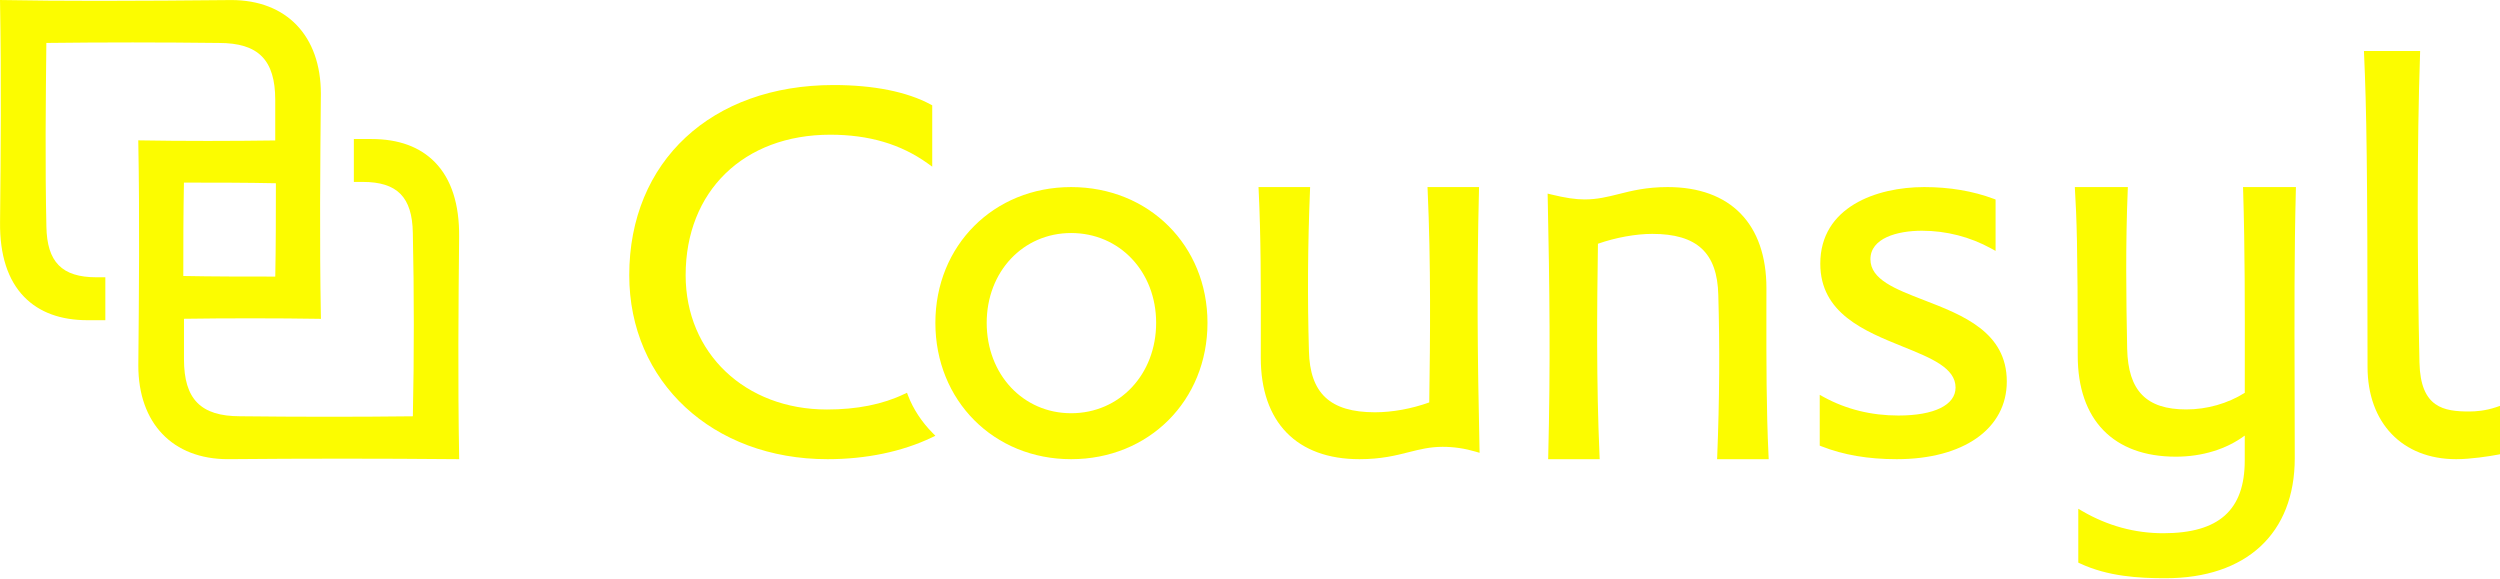
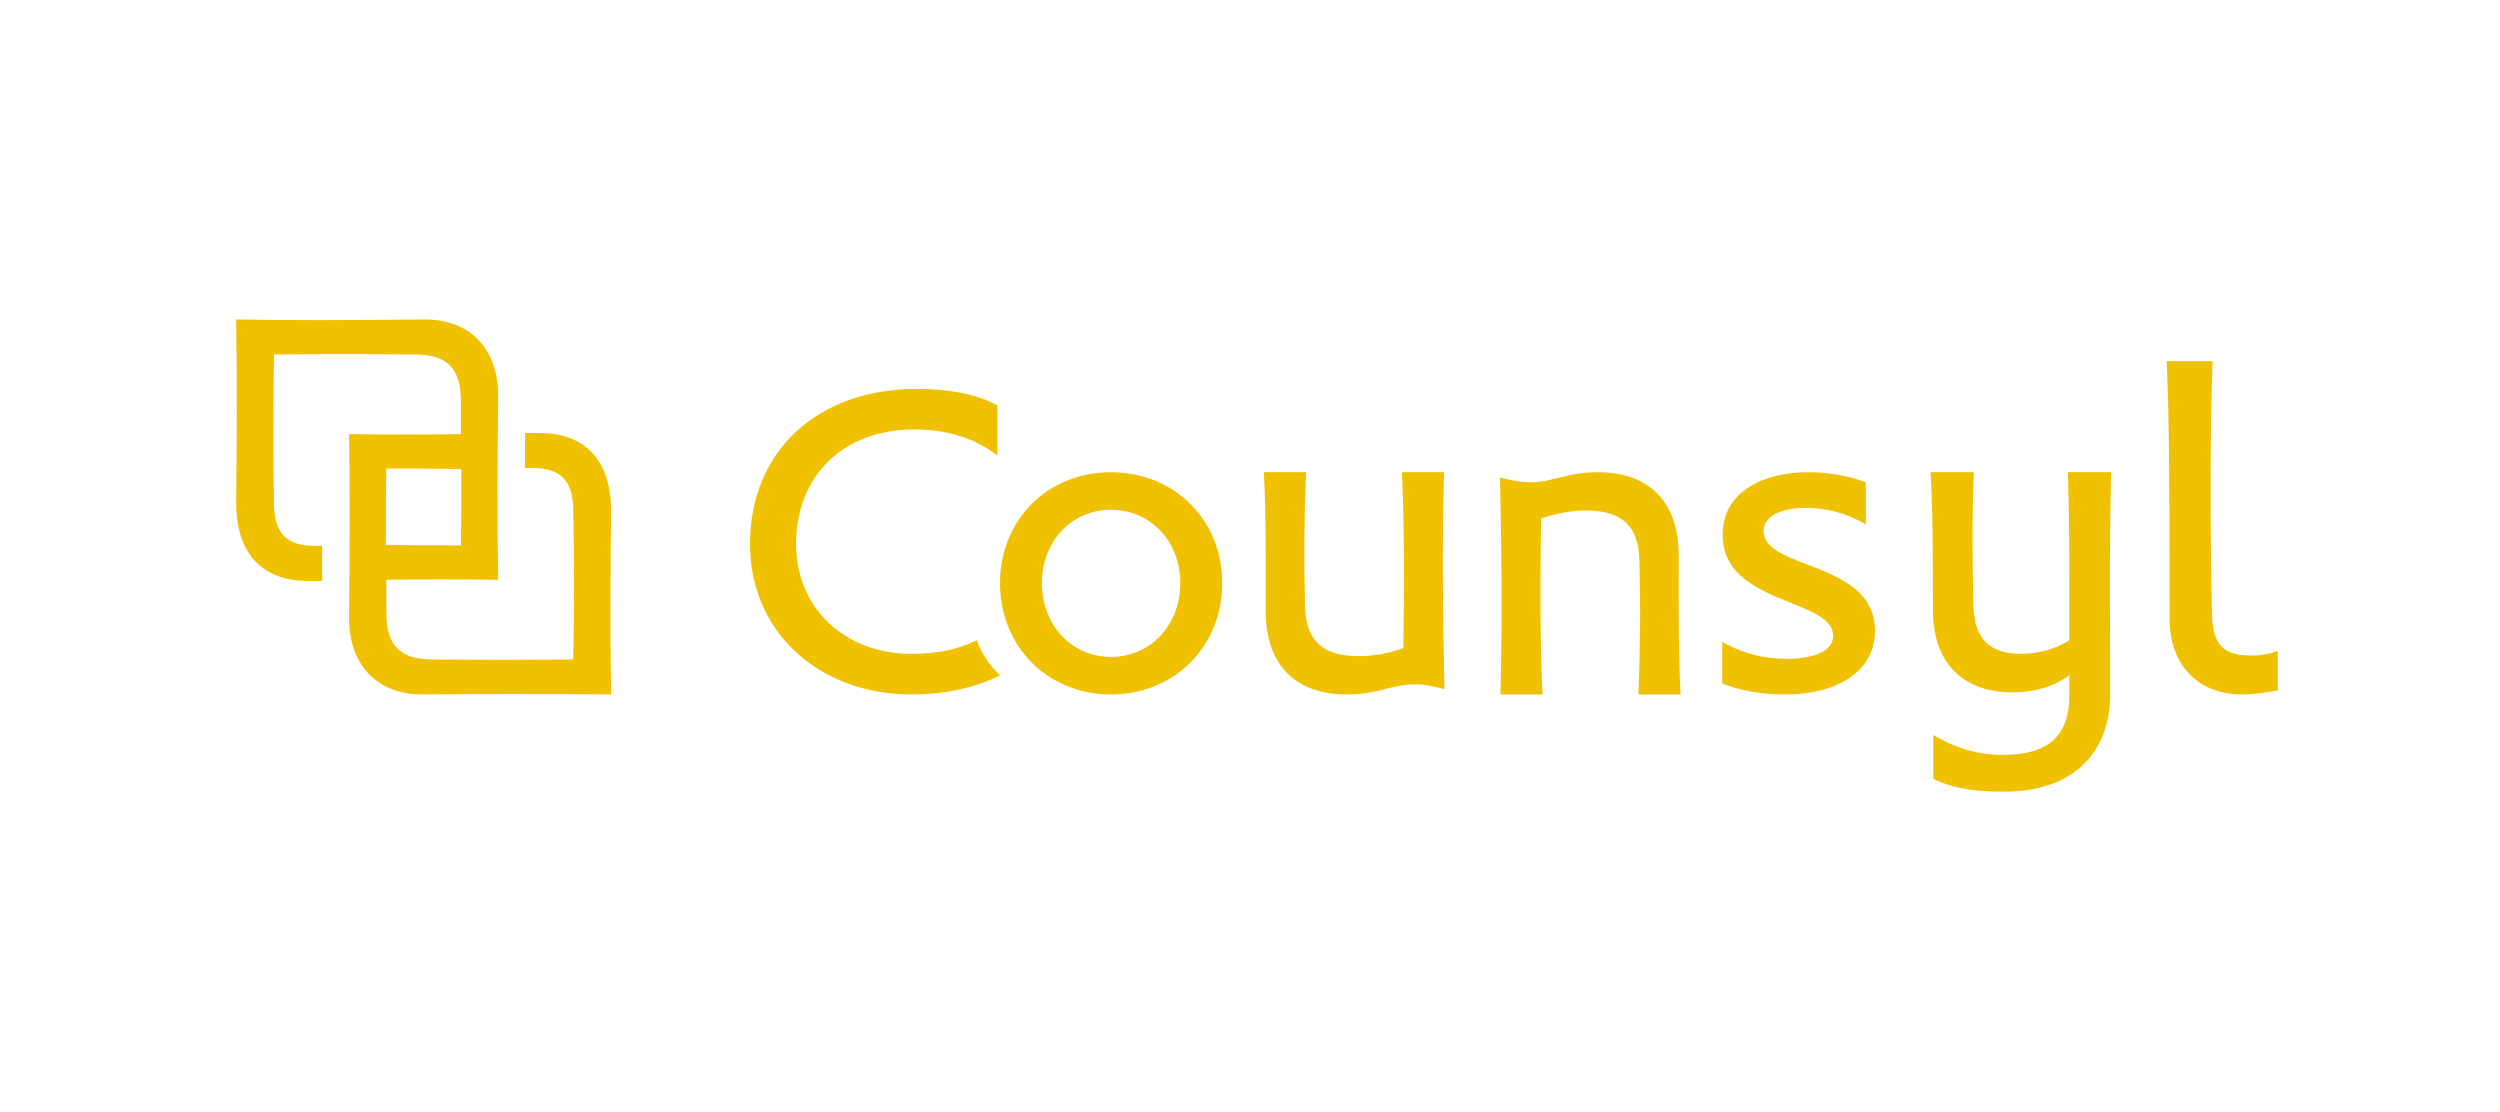
- <svg xmlns="http://www.w3.org/2000/svg" width="147px" height="34px" viewBox="0 0 147 34" version="1.1">
-   <defs />
-   <g id="v5" stroke="none" stroke-width="1" fill="none" fill-rule="evenodd">
-     <g id="Portfolio" transform="translate(-647, -2701)" fill="#FCFC00">
-       <g id="counsyl-yellow" transform="translate(647, 2701)">
-         <path d="M53.396,23.264 L53.331,23.093 L53.167,23.17 C51.913,23.774 50.385,24.079 48.625,24.079 C43.81,24.079 40.316,20.758 40.316,16.181 C40.316,11.239 43.734,7.921 48.82,7.921 C51.088,7.921 52.962,8.473 54.548,9.608 L54.815,9.8 L54.815,6.193 L54.726,6.145 C53.339,5.395 51.364,5 49.017,5 C41.829,5 37,9.493 37,16.181 C37,22.451 41.902,27 48.657,27 C50.922,27 53.041,26.56 54.784,25.727 L55,25.623 L54.831,25.452 C54.201,24.817 53.691,24.04 53.396,23.264" id="Fill-1" />
-         <path d="M62.983,11 C58.432,11 55,14.432 55,18.983 C55,23.553 58.432,27 62.983,27 C67.554,27 71,23.553 71,18.983 C71,14.432 67.554,11 62.983,11 L62.983,11 Z M62.983,24.298 C60.153,24.298 58.018,22.013 58.018,18.983 C58.018,15.973 60.153,13.702 62.983,13.702 C65.832,13.702 67.981,15.973 67.981,18.983 C67.981,22.013 65.832,24.298 62.983,24.298 L62.983,24.298 Z" id="Fill-2" />
-         <path d="M86.964,11.175 L86.968,11 L83.937,11 L83.945,11.179 C84.139,15.488 84.096,19.875 84.04,23.662 C82.998,24.038 81.867,24.242 80.847,24.242 C78.217,24.242 77.019,23.13 76.965,20.635 C76.876,17.551 76.895,14.458 77.028,11.177 L77.035,11 L74,11 L74.009,11.18 C74.143,13.934 74.14,16.836 74.136,19.643 L74.134,21.037 C74.134,24.826 76.25,27 79.937,27 C81.212,27 82.081,26.78 82.847,26.585 C83.484,26.424 84.086,26.273 84.827,26.273 C85.482,26.273 86.124,26.367 86.789,26.563 L87,26.626 L86.995,26.396 C86.877,20.936 86.831,16.485 86.964,11.175" id="Fill-3" />
-         <path d="M103.864,18.363 L103.866,16.952 C103.866,13.169 101.751,11 98.062,11 C96.807,11 95.938,11.219 95.172,11.413 C94.527,11.575 93.917,11.727 93.173,11.727 C92.645,11.727 92.037,11.637 91.203,11.433 L91,11.384 L91.005,11.603 C91.119,16.917 91.168,21.54 91.036,26.826 L91.031,27 L94.062,27 L94.054,26.822 C93.862,22.516 93.903,18.124 93.959,14.332 C95,13.967 96.185,13.752 97.154,13.752 C99.783,13.752 100.981,14.863 101.036,17.354 C101.125,20.418 101.105,23.515 100.973,26.823 L100.965,27 L104,27 L103.991,26.82 C103.858,24.079 103.862,21.173 103.864,18.363" id="Fill-4" />
-         <path d="M113.126,17.647 C111.438,16.995 109.981,16.432 109.981,15.244 C109.981,14.007 111.546,13.567 113.012,13.567 C114.439,13.567 115.848,13.929 117.086,14.614 L117.34,14.753 L117.34,11.732 L117.23,11.69 C116.008,11.232 114.633,11 113.143,11 C110.325,11 107.033,12.179 107.033,15.504 C107.033,18.418 109.617,19.464 111.897,20.385 C113.556,21.056 114.987,21.634 114.987,22.788 C114.987,23.818 113.73,24.433 111.625,24.433 C110.038,24.433 108.566,24.07 107.252,23.355 L107,23.216 L107,26.202 L107.106,26.245 C108.401,26.752 109.847,27 111.526,27 C115.459,27 118,25.207 118,22.432 C118,19.528 115.411,18.529 113.126,17.647" id="Fill-5" />
-         <path d="M131.896,11.175 C132.003,14.63 131.998,18.158 131.994,21.571 L131.993,23.098 C130.989,23.728 129.771,24.075 128.551,24.075 C126.206,24.075 125.135,22.98 125.078,20.52 C125.018,17.515 124.98,14.303 125.111,11.178 L125.118,11 L122,11 L122.009,11.181 C122.104,12.784 122.171,14.42 122.171,20.919 C122.171,24.69 124.274,26.853 127.939,26.853 C129.487,26.853 130.911,26.414 131.991,25.612 L131.991,27.078 C131.991,29.997 130.469,31.354 127.199,31.354 C125.528,31.354 123.93,30.918 122.45,30.059 L122.203,29.915 L122.203,33.082 L122.3,33.127 C123.94,33.897 125.763,34 127.327,34 C132.089,34 134.932,31.362 134.932,26.945 C134.932,25.475 134.927,24.05 134.923,22.655 C134.912,18.652 134.9,14.87 134.996,11.174 L135,11 L131.89,11 L131.896,11.175" id="Fill-6" />
-         <path d="M146.769,23.944 C146.157,24.151 145.579,24.196 145.203,24.196 C143.692,24.196 142.331,23.977 142.265,21.335 C142.198,18.347 142.163,15.287 142.163,12.237 C142.163,8.839 142.208,5.874 142.299,3.173 L142.304,3 L139,3 L139.007,3.174 C139.151,6.444 139.211,9.722 139.211,21.567 C139.211,24.867 141.257,27 144.425,27 C145.274,27 146.389,26.827 146.861,26.736 L147,26.709 L147,23.866 L146.769,23.944" id="Fill-7" />
-         <path d="M26.997,13.928 C27.016,12.004 26.538,10.528 25.579,9.544 C24.692,8.634 23.437,8.175 21.849,8.175 L20.806,8.175 L20.806,10.697 L21.331,10.697 C23.359,10.697 24.239,11.591 24.274,13.687 C24.351,17.215 24.352,20.943 24.276,24.478 C20.915,24.517 17.478,24.514 14.118,24.476 C11.805,24.476 10.818,23.473 10.818,21.125 L10.818,18.744 C12.029,18.726 13.395,18.717 14.781,18.717 C16.23,18.717 17.584,18.728 18.698,18.746 L18.871,18.749 L18.867,18.575 C18.787,14.245 18.83,9.606 18.867,5.512 C18.867,2.113 16.849,0.003 13.599,0.003 L13.492,0.004 C10.982,0.027 8.383,0.049 5.825,0.049 C3.747,0.049 1.898,0.035 0.173,0.003 L0,0 L0.003,0.175 C0.081,4.561 0.044,9.134 0.003,13.075 C-0.016,14.999 0.462,16.473 1.422,17.458 C2.308,18.367 3.563,18.828 5.151,18.828 L6.194,18.828 L6.194,16.304 L5.669,16.304 C3.641,16.304 2.762,15.41 2.728,13.315 C2.649,9.742 2.689,5.917 2.726,2.525 C6.085,2.484 9.522,2.486 12.882,2.526 C15.195,2.526 16.184,3.528 16.184,5.875 L16.184,8.258 C14.973,8.275 13.607,8.286 12.219,8.286 C10.771,8.286 9.416,8.275 8.302,8.255 L8.13,8.252 L8.133,8.427 C8.214,12.781 8.171,17.407 8.133,21.491 C8.133,24.888 10.152,26.999 13.403,26.999 C17.844,26.959 22.388,26.959 26.829,26.999 L27,27 L26.997,26.827 C26.919,22.463 26.956,17.881 26.997,13.928 L26.997,13.928 Z M10.815,10.737 C12.566,10.737 14.52,10.738 16.222,10.775 C16.222,12.577 16.221,14.434 16.186,16.263 C14.435,16.263 12.48,16.262 10.778,16.228 C10.778,14.426 10.779,12.568 10.815,10.737 L10.815,10.737 Z" id="Fill-8" />
-       </g>
+ <svg xmlns="http://www.w3.org/2000/svg" width="180px" height="80px" viewBox="0 0 180 80" version="1.1">
+   <g id="counsyl-yellow" stroke="none" stroke-width="1" fill="none" fill-rule="evenodd">
+     <g id="counsyl-logo-no-border" transform="translate(17, 23)" fill="#F0C100">
+       <path d="M53.396,23.264 L53.331,23.093 L53.167,23.17 C51.913,23.774 50.385,24.079 48.625,24.079 C43.81,24.079 40.316,20.758 40.316,16.181 C40.316,11.239 43.734,7.921 48.82,7.921 C51.088,7.921 52.962,8.473 54.548,9.608 L54.815,9.8 L54.815,6.193 L54.726,6.145 C53.339,5.395 51.364,5 49.017,5 C41.829,5 37,9.493 37,16.181 C37,22.451 41.902,27 48.657,27 C50.922,27 53.041,26.56 54.784,25.727 L55,25.623 L54.831,25.452 C54.201,24.817 53.691,24.04 53.396,23.264" id="Fill-1" />
+       <path d="M62.983,11 C58.432,11 55,14.432 55,18.983 C55,23.553 58.432,27 62.983,27 C67.554,27 71,23.553 71,18.983 C71,14.432 67.554,11 62.983,11 L62.983,11 Z M62.983,24.298 C60.153,24.298 58.018,22.013 58.018,18.983 C58.018,15.973 60.153,13.702 62.983,13.702 C65.832,13.702 67.981,15.973 67.981,18.983 C67.981,22.013 65.832,24.298 62.983,24.298 L62.983,24.298 Z" id="Fill-2" />
+       <path d="M86.964,11.175 L86.968,11 L83.937,11 L83.945,11.179 C84.139,15.488 84.096,19.875 84.04,23.662 C82.998,24.038 81.867,24.242 80.847,24.242 C78.217,24.242 77.019,23.13 76.965,20.635 C76.876,17.551 76.895,14.458 77.028,11.177 L77.035,11 L74,11 L74.009,11.18 C74.143,13.934 74.14,16.836 74.136,19.643 L74.134,21.037 C74.134,24.826 76.25,27 79.937,27 C81.212,27 82.081,26.78 82.847,26.585 C83.484,26.424 84.086,26.273 84.827,26.273 C85.482,26.273 86.124,26.367 86.789,26.563 L87,26.626 L86.995,26.396 C86.877,20.936 86.831,16.485 86.964,11.175" id="Fill-3" />
+       <path d="M103.864,18.363 L103.866,16.952 C103.866,13.169 101.751,11 98.062,11 C96.807,11 95.938,11.219 95.172,11.413 C94.527,11.575 93.917,11.727 93.173,11.727 C92.645,11.727 92.037,11.637 91.203,11.433 L91,11.384 L91.005,11.603 C91.119,16.917 91.168,21.54 91.036,26.826 L91.031,27 L94.062,27 L94.054,26.822 C93.862,22.516 93.903,18.124 93.959,14.332 C95,13.967 96.185,13.752 97.154,13.752 C99.783,13.752 100.981,14.863 101.036,17.354 C101.125,20.418 101.105,23.515 100.973,26.823 L100.965,27 L104,27 L103.991,26.82 C103.858,24.079 103.862,21.173 103.864,18.363" id="Fill-4" />
+       <path d="M113.126,17.647 C111.438,16.995 109.981,16.432 109.981,15.244 C109.981,14.007 111.546,13.567 113.012,13.567 C114.439,13.567 115.848,13.929 117.086,14.614 L117.34,14.753 L117.34,11.732 L117.23,11.69 C116.008,11.232 114.633,11 113.143,11 C110.325,11 107.033,12.179 107.033,15.504 C107.033,18.418 109.617,19.464 111.897,20.385 C113.556,21.056 114.987,21.634 114.987,22.788 C114.987,23.818 113.73,24.433 111.625,24.433 C110.038,24.433 108.566,24.07 107.252,23.355 L107,23.216 L107,26.202 L107.106,26.245 C108.401,26.752 109.847,27 111.526,27 C115.459,27 118,25.207 118,22.432 C118,19.528 115.411,18.529 113.126,17.647" id="Fill-5" />
+       <path d="M131.896,11.175 C132.003,14.63 131.998,18.158 131.994,21.571 L131.993,23.098 C130.989,23.728 129.771,24.075 128.551,24.075 C126.206,24.075 125.135,22.98 125.078,20.52 C125.018,17.515 124.98,14.303 125.111,11.178 L125.118,11 L122,11 L122.009,11.181 C122.104,12.784 122.171,14.42 122.171,20.919 C122.171,24.69 124.274,26.853 127.939,26.853 C129.487,26.853 130.911,26.414 131.991,25.612 L131.991,27.078 C131.991,29.997 130.469,31.354 127.199,31.354 C125.528,31.354 123.93,30.918 122.45,30.059 L122.203,29.915 L122.203,33.082 L122.3,33.127 C123.94,33.897 125.763,34 127.327,34 C132.089,34 134.932,31.362 134.932,26.945 C134.932,25.475 134.927,24.05 134.923,22.655 C134.912,18.652 134.9,14.87 134.996,11.174 L135,11 L131.89,11 L131.896,11.175" id="Fill-6" />
+       <path d="M146.769,23.944 C146.157,24.151 145.579,24.196 145.203,24.196 C143.692,24.196 142.331,23.977 142.265,21.335 C142.198,18.347 142.163,15.287 142.163,12.237 C142.163,8.839 142.208,5.874 142.299,3.173 L142.304,3 L139,3 L139.007,3.174 C139.151,6.444 139.211,9.722 139.211,21.567 C139.211,24.867 141.257,27 144.425,27 C145.274,27 146.389,26.827 146.861,26.736 L147,26.709 L147,23.866 L146.769,23.944" id="Fill-7" />
+       <path d="M26.997,13.928 C27.016,12.004 26.538,10.528 25.579,9.544 C24.692,8.634 23.437,8.175 21.849,8.175 L20.806,8.175 L20.806,10.697 L21.331,10.697 C23.359,10.697 24.239,11.591 24.274,13.687 C24.351,17.215 24.352,20.943 24.276,24.478 C20.915,24.517 17.478,24.514 14.118,24.476 C11.805,24.476 10.818,23.473 10.818,21.125 L10.818,18.744 C12.029,18.726 13.395,18.717 14.781,18.717 C16.23,18.717 17.584,18.728 18.698,18.746 L18.871,18.749 L18.867,18.575 C18.787,14.245 18.83,9.606 18.867,5.512 C18.867,2.113 16.849,0.003 13.599,0.003 L13.492,0.004 C10.982,0.027 8.383,0.049 5.825,0.049 C3.747,0.049 1.898,0.035 0.173,0.003 L0,0 L0.003,0.175 C0.081,4.561 0.044,9.134 0.003,13.075 C-0.016,14.999 0.462,16.473 1.422,17.458 C2.308,18.367 3.563,18.828 5.151,18.828 L6.194,18.828 L6.194,16.304 L5.669,16.304 C3.641,16.304 2.762,15.41 2.728,13.315 C2.649,9.742 2.689,5.917 2.726,2.525 C6.085,2.484 9.522,2.486 12.882,2.526 C15.195,2.526 16.184,3.528 16.184,5.875 L16.184,8.258 C14.973,8.275 13.607,8.286 12.219,8.286 C10.771,8.286 9.416,8.275 8.302,8.255 L8.13,8.252 L8.133,8.427 C8.214,12.781 8.171,17.407 8.133,21.491 C8.133,24.888 10.152,26.999 13.403,26.999 C17.844,26.959 22.388,26.959 26.829,26.999 L27,27 L26.997,26.827 C26.919,22.463 26.956,17.881 26.997,13.928 L26.997,13.928 Z M10.815,10.737 C12.566,10.737 14.52,10.738 16.222,10.775 C16.222,12.577 16.221,14.434 16.186,16.263 C14.435,16.263 12.48,16.262 10.778,16.228 C10.778,14.426 10.779,12.568 10.815,10.737 L10.815,10.737 Z" id="Fill-8" />
    </g>
  </g>
</svg>
